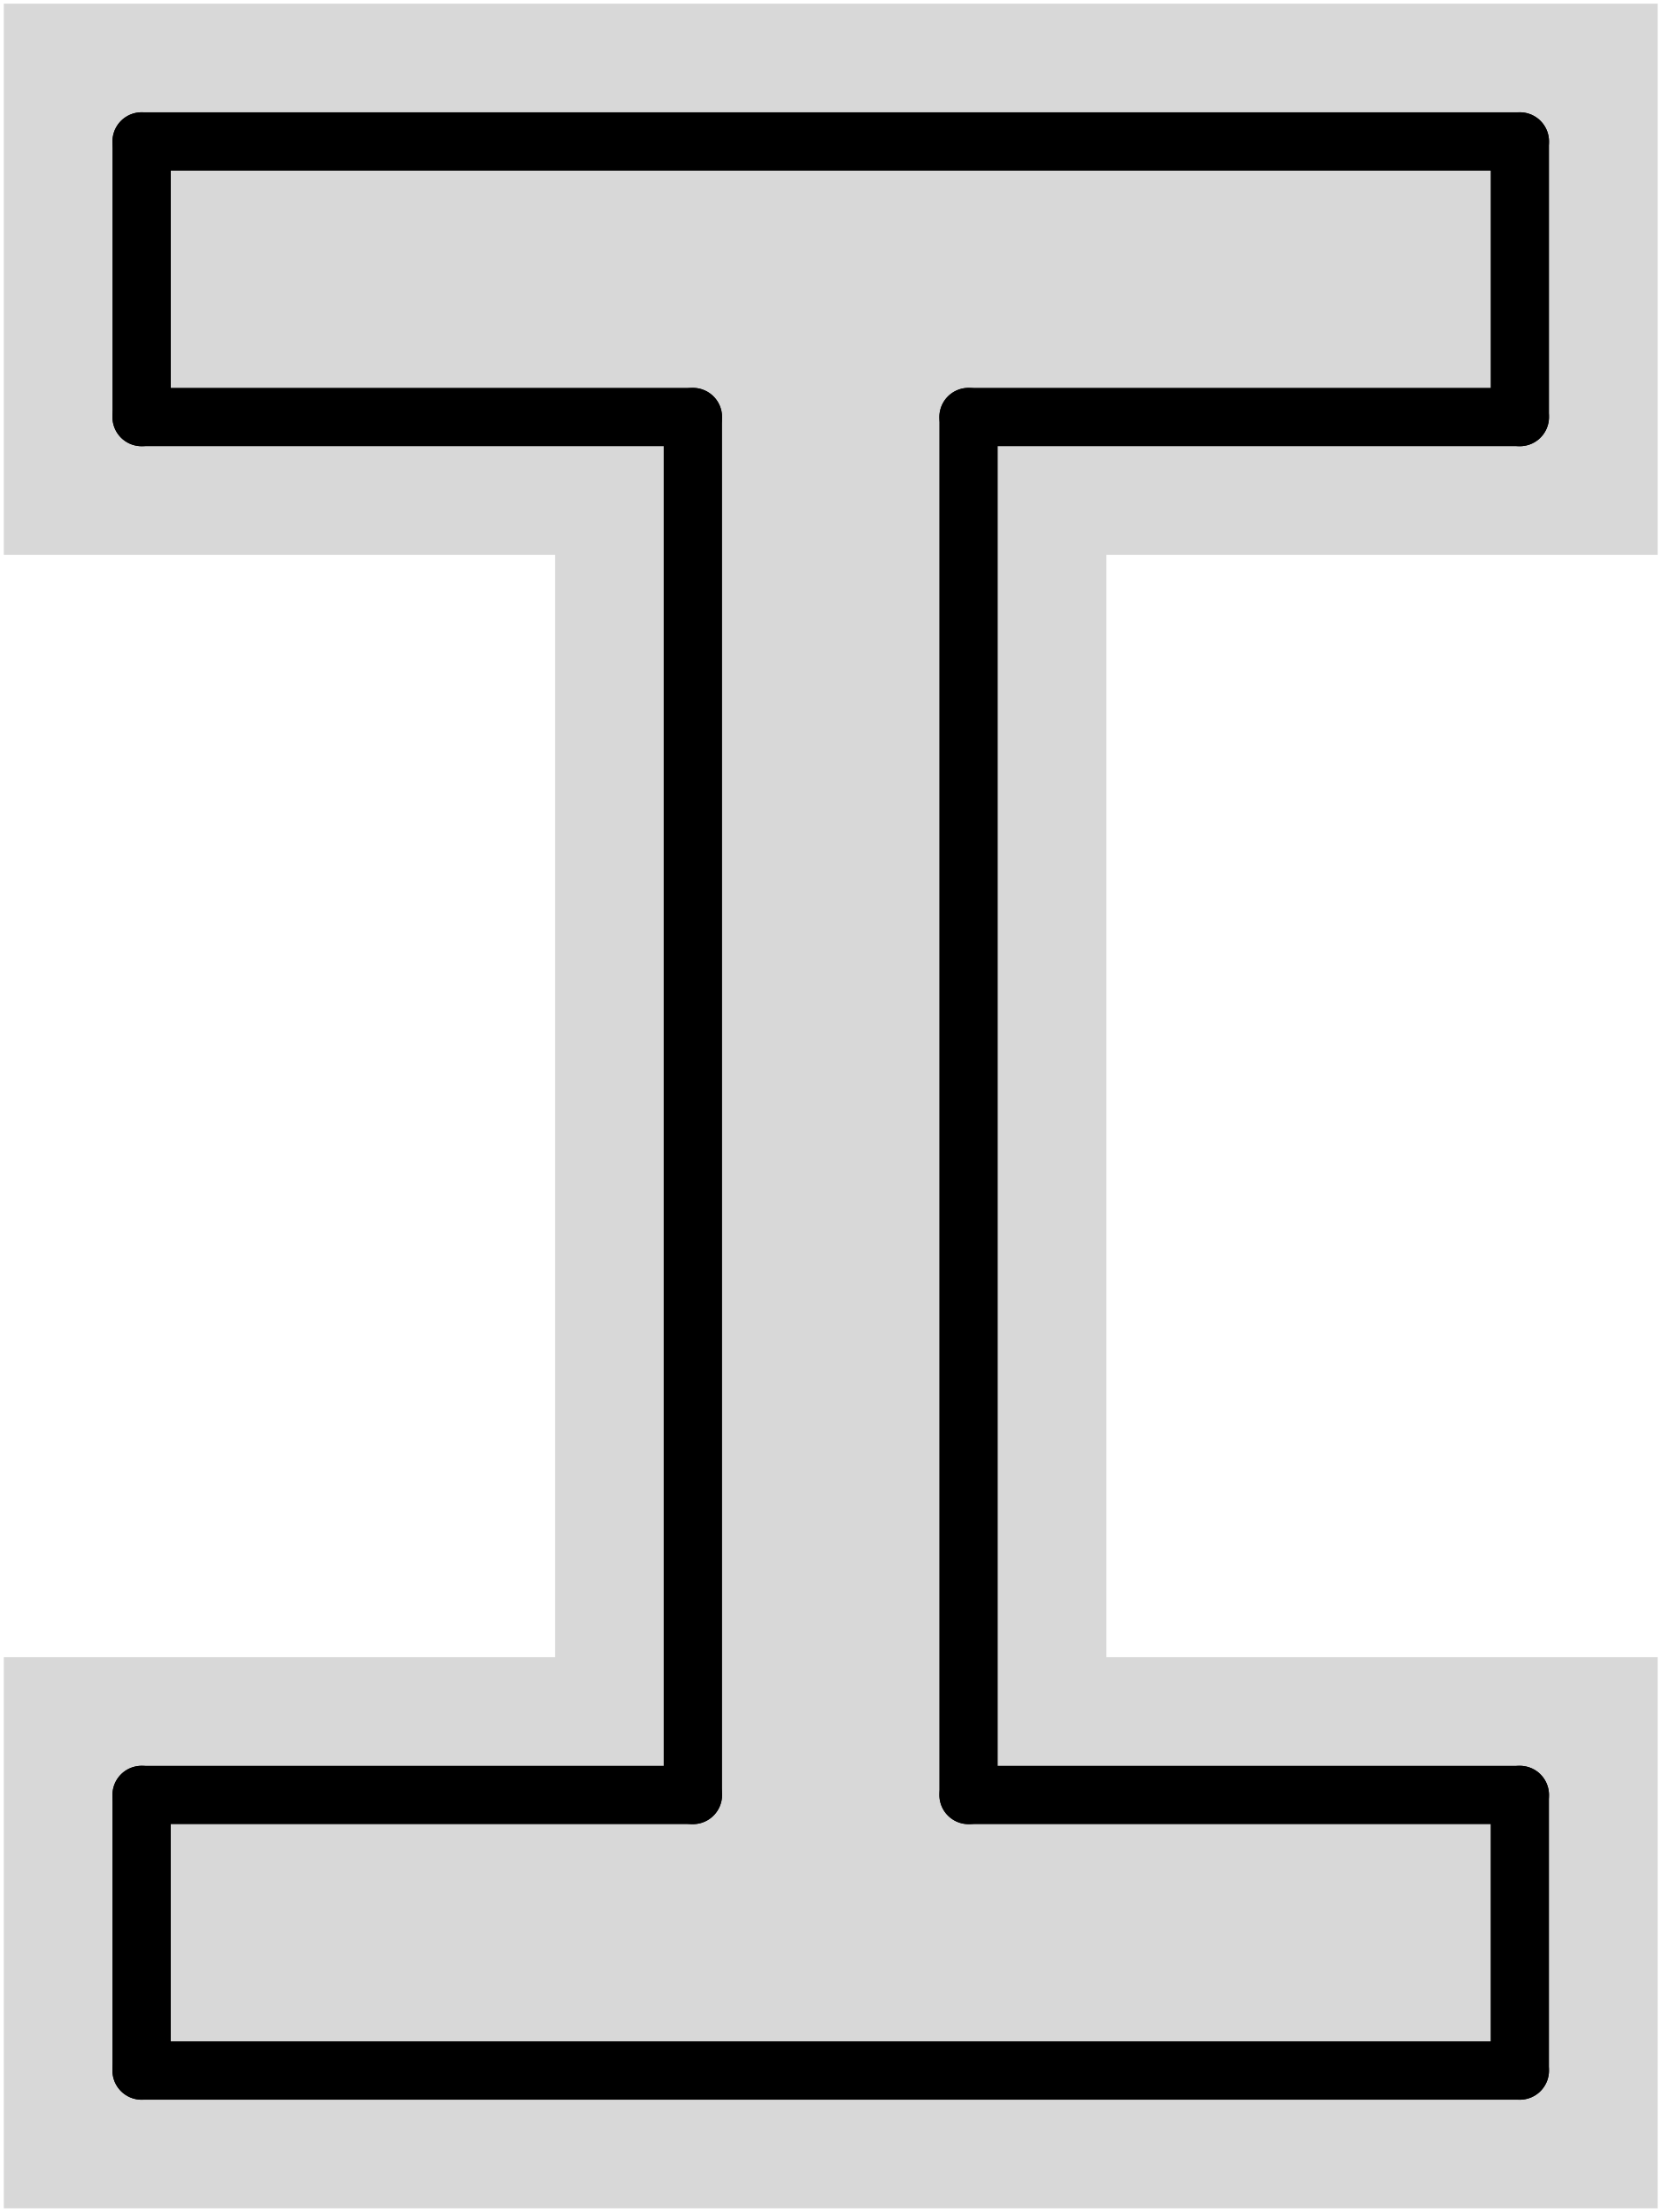
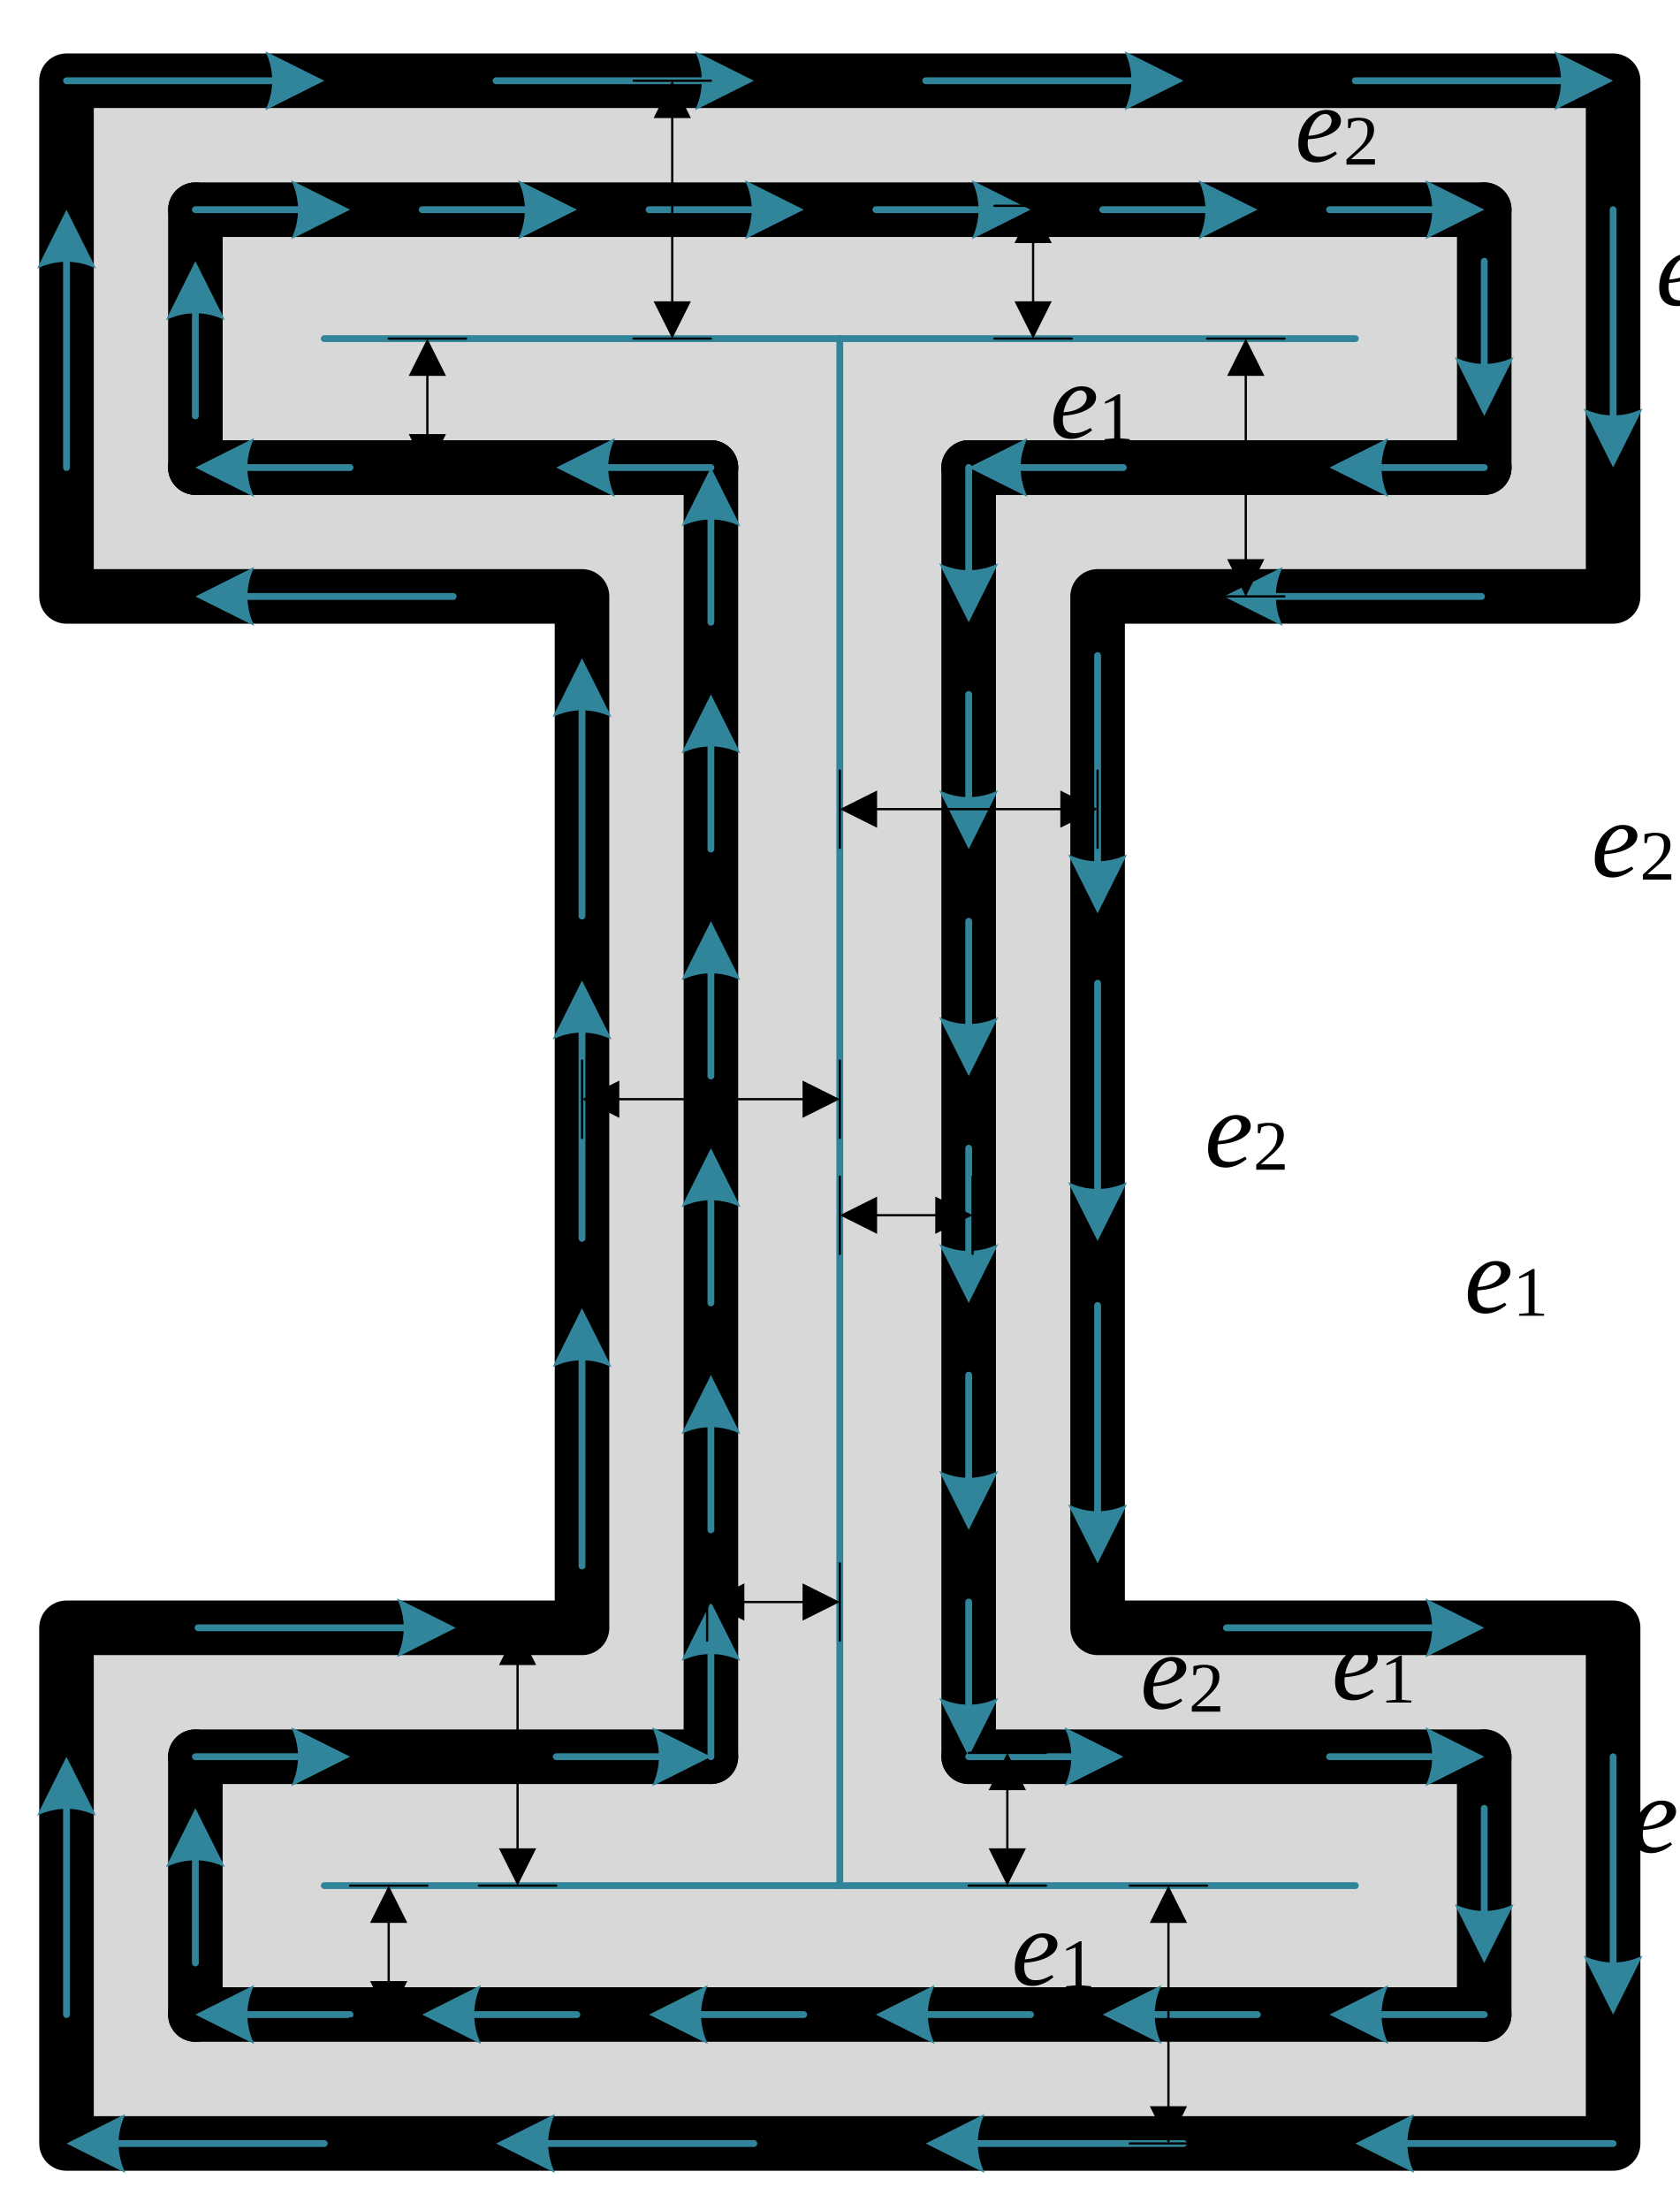
- <svg xmlns="http://www.w3.org/2000/svg" xmlns:ns1="http://schemas.microsoft.com/visio/2003/SVGExtensions/" width="2.373in" height="3.16in" viewBox="0 0 170.829 227.522" xml:space="preserve" color-interpolation-filters="sRGB" class="st3">
+ <svg xmlns="http://www.w3.org/2000/svg" xmlns:ns1="http://schemas.microsoft.com/visio/2003/SVGExtensions/" xmlns:xlink="http://www.w3.org/1999/xlink" width="2.565in" height="3.374in" viewBox="0 0 184.703 242.963" xml:space="preserve" color-interpolation-filters="sRGB" class="st12">
  <ns1:documentProperties ns1:langID="1043" ns1:metric="true" ns1:viewMarkup="false" />
  <style type="text/css">
	
- 		.st1 {fill:#d8d8d8;stroke:none;stroke-linecap:round;stroke-linejoin:round;stroke-width:0.75}
+ 		.st1 {fill:#d8d8d8;stroke:#000000;stroke-linecap:round;stroke-linejoin:round;stroke-width:6}
		.st2 {stroke:#000000;stroke-linecap:round;stroke-linejoin:round;stroke-width:6}
- 		.st3 {fill:none;fill-rule:evenodd;font-size:12px;overflow:visible;stroke-linecap:square;stroke-miterlimit:3}
+ 		.st3 {marker-end:url(#mrkr5-44);stroke:#31859b;stroke-linecap:round;stroke-linejoin:round;stroke-width:0.75}
+ 		.st4 {fill:#31859b;fill-opacity:1;stroke:#31859b;stroke-opacity:1;stroke-width:0.229}
+ 		.st5 {stroke:#31859b;stroke-linecap:round;stroke-linejoin:round;stroke-width:0.75}
+ 		.st6 {stroke:#000000;stroke-linecap:round;stroke-linejoin:round;stroke-width:0.25}
+ 		.st7 {marker-end:url(#mrkr4-361);marker-start:url(#mrkr4-359);stroke:#000000;stroke-linecap:round;stroke-linejoin:round;stroke-width:0.25}
+ 		.st8 {fill:#000000;fill-opacity:1;stroke:#000000;stroke-opacity:1;stroke-width:0.122}
+ 		.st9 {fill:none;stroke:none;stroke-linecap:round;stroke-linejoin:round;stroke-width:0.75}
+ 		.st10 {fill:#000000;font-family:Times New Roman;font-size:1em;font-style:italic}
+ 		.st11 {baseline-shift:-32.494%;font-size:0.65em;font-style:normal}
+ 		.st12 {fill:none;fill-rule:evenodd;font-size:12px;overflow:visible;stroke-linecap:square;stroke-miterlimit:3}
	
	</style>
+   <defs id="Markers">
+     <g id="lend5">
+       <path d="M 2 1 L 0 0 L 1.981 -0.993 C 1.672 -0.365 1.673 0.373 1.985 1 " style="stroke:none" />
+     </g>
+     <marker id="mrkr5-44" class="st4" ns1:arrowType="5" ns1:arrowSize="2" ns1:setback="7.63" refX="-7.63" orient="auto" markerUnits="strokeWidth" overflow="visible">
+       <use xlink:href="#lend5" transform="scale(-4.36,-4.36) " />
+     </marker>
+     <g id="lend4">
+       <path d="M 2 1 L 0 0 L 2 -1 L 2 1 " style="stroke:none" />
+     </g>
+     <marker id="mrkr4-359" class="st8" ns1:arrowType="4" ns1:arrowSize="1" ns1:setback="14.96" refX="14.96" orient="auto" markerUnits="strokeWidth" overflow="visible">
+       <use xlink:href="#lend4" transform="scale(8.2) " />
+     </marker>
+     <marker id="mrkr4-361" class="st8" ns1:arrowType="4" ns1:arrowSize="1" ns1:setback="16.4" refX="-16.4" orient="auto" markerUnits="strokeWidth" overflow="visible">
+       <use xlink:href="#lend4" transform="scale(-8.2,-8.2) " />
+     </marker>
+   </defs>
  <g ns1:mID="0" ns1:index="1" ns1:groupContext="foregroundPage">
    <ns1:pageProperties ns1:drawingScale="0.0393701" ns1:pageScale="0.0393701" ns1:drawingUnits="24" ns1:shadowOffsetX="8.50394" ns1:shadowOffsetY="-8.50394" />
-     <g id="shape615-1" ns1:mID="615" ns1:groupContext="shape" transform="translate(0.375,-0.375)">
-       <path d="M0 0.75 L0 57.44 L56.69 57.44 L56.69 170.83 L0 170.83 L0 227.52 L170.08 227.52 L170.08 170.83 L113.39 170.83        L113.39 57.44 L170.08 57.44 L170.08 0.75 L0 0.75 Z" class="st1" />
-     </g>
-     <g id="shape620-3" ns1:mID="620" ns1:groupContext="shape" transform="translate(156.281,242.07) rotate(180)">
-       <path d="M0 227.52 L141.73 227.52" class="st2" />
-     </g>
-     <g id="shape621-6" ns1:mID="621" ns1:groupContext="shape" transform="translate(383.802,14.5482) rotate(90)">
-       <path d="M0 227.52 L28.35 227.52" class="st2" />
-     </g>
-     <g id="shape622-9" ns1:mID="622" ns1:groupContext="shape" transform="translate(242.07,14.5482) rotate(90)">
-       <path d="M0 227.52 L28.35 227.52" class="st2" />
-     </g>
-     <g id="shape623-12" ns1:mID="623" ns1:groupContext="shape" transform="translate(14.5483,-184.627)">
-       <path d="M0 227.52 L56.69 227.52" class="st2" />
-     </g>
-     <g id="shape624-15" ns1:mID="624" ns1:groupContext="shape" transform="translate(99.5877,-184.627)">
-       <path d="M0 227.52 L56.69 227.52" class="st2" />
-     </g>
-     <g id="shape625-18" ns1:mID="625" ns1:groupContext="shape" transform="translate(14.5483,-14.5483)">
-       <path d="M0 227.52 L141.73 227.52" class="st2" />
-     </g>
-     <g id="shape626-21" ns1:mID="626" ns1:groupContext="shape" transform="translate(-212.973,212.973) rotate(-90)">
-       <path d="M0 227.52 L28.35 227.52" class="st2" />
-     </g>
-     <g id="shape627-24" ns1:mID="627" ns1:groupContext="shape" transform="translate(-71.2411,212.973) rotate(-90)">
-       <path d="M0 227.52 L28.35 227.52" class="st2" />
-     </g>
-     <g id="shape628-27" ns1:mID="628" ns1:groupContext="shape" transform="translate(156.281,412.149) rotate(180)">
-       <path d="M0 227.52 L56.69 227.52" class="st2" />
-     </g>
-     <g id="shape629-30" ns1:mID="629" ns1:groupContext="shape" transform="translate(71.2412,412.149) rotate(180)">
-       <path d="M0 227.52 L56.69 227.52" class="st2" />
-     </g>
-     <g id="shape630-33" ns1:mID="630" ns1:groupContext="shape" transform="translate(-156.28,184.627) rotate(-90)">
-       <path d="M0 227.52 L141.73 227.52" class="st2" />
-     </g>
-     <g id="shape631-36" ns1:mID="631" ns1:groupContext="shape" transform="translate(-127.934,184.627) rotate(-90)">
-       <path d="M0 227.52 L141.73 227.52" class="st2" />
+     <g id="shape615-1" ns1:mID="615" ns1:groupContext="shape" transform="translate(7.31196,-7.31194)">
+       <path d="M0 16.19 L0 72.88 L56.69 72.88 L56.69 186.27 L0 186.27 L0 242.96 L170.08 242.96 L170.08 186.27 L113.39 186.27        L113.39 72.88 L170.08 72.88 L170.08 16.19 L0 16.19 Z" class="st1" />
+     </g>
+     <g id="shape620-3" ns1:mID="620" ns1:groupContext="shape" transform="translate(163.218,266.015) rotate(180)">
+       <path d="M0 242.96 L141.73 242.96" class="st2" />
+     </g>
+     <g id="shape621-6" ns1:mID="621" ns1:groupContext="shape" transform="translate(406.18,23.0522) rotate(90)">
+       <path d="M0 242.96 L28.35 242.96" class="st2" />
+     </g>
+     <g id="shape622-9" ns1:mID="622" ns1:groupContext="shape" transform="translate(264.448,23.0522) rotate(90)">
+       <path d="M0 242.96 L28.35 242.96" class="st2" />
+     </g>
+     <g id="shape623-12" ns1:mID="623" ns1:groupContext="shape" transform="translate(21.4852,-191.564)">
+       <path d="M0 242.96 L56.69 242.96" class="st2" />
+     </g>
+     <g id="shape624-15" ns1:mID="624" ns1:groupContext="shape" transform="translate(106.525,-191.564)">
+       <path d="M0 242.96 L56.69 242.96" class="st2" />
+     </g>
+     <g id="shape625-18" ns1:mID="625" ns1:groupContext="shape" transform="translate(21.4852,-21.4852)">
+       <path d="M0 242.96 L141.73 242.96" class="st2" />
+     </g>
+     <g id="shape626-21" ns1:mID="626" ns1:groupContext="shape" transform="translate(-221.477,221.477) rotate(-90)">
+       <path d="M0 242.96 L28.35 242.96" class="st2" />
+     </g>
+     <g id="shape627-24" ns1:mID="627" ns1:groupContext="shape" transform="translate(-79.745,221.477) rotate(-90)">
+       <path d="M0 242.96 L28.35 242.96" class="st2" />
+     </g>
+     <g id="shape628-27" ns1:mID="628" ns1:groupContext="shape" transform="translate(163.218,436.093) rotate(180)">
+       <path d="M0 242.96 L56.69 242.96" class="st2" />
+     </g>
+     <g id="shape629-30" ns1:mID="629" ns1:groupContext="shape" transform="translate(78.1782,436.093) rotate(180)">
+       <path d="M0 242.96 L56.69 242.96" class="st2" />
+     </g>
+     <g id="shape630-33" ns1:mID="630" ns1:groupContext="shape" transform="translate(-164.784,193.131) rotate(-90)">
+       <path d="M0 242.96 L141.73 242.96" class="st2" />
+     </g>
+     <g id="shape631-36" ns1:mID="631" ns1:groupContext="shape" transform="translate(-136.438,193.131) rotate(-90)">
+       <path d="M0 242.96 L141.73 242.96" class="st2" />
+     </g>
+     <g id="shape632-39" ns1:mID="632" ns1:groupContext="shape" transform="translate(21.4852,-219.91)">
+       <path d="M0 242.96 L11.29 242.96" class="st3" />
+     </g>
+     <g id="shape633-45" ns1:mID="633" ns1:groupContext="shape" transform="translate(46.4301,-219.91)">
+       <path d="M0 242.96 L11.29 242.96" class="st3" />
+     </g>
+     <g id="shape634-50" ns1:mID="634" ns1:groupContext="shape" transform="translate(71.375,-219.91)">
+       <path d="M0 242.96 L11.29 242.96" class="st3" />
+     </g>
+     <g id="shape635-55" ns1:mID="635" ns1:groupContext="shape" transform="translate(96.3199,-219.91)">
+       <path d="M0 242.96 L11.29 242.96" class="st3" />
+     </g>
+     <g id="shape636-60" ns1:mID="636" ns1:groupContext="shape" transform="translate(121.265,-219.91)">
+       <path d="M0 242.96 L11.29 242.96" class="st3" />
+     </g>
+     <g id="shape637-65" ns1:mID="637" ns1:groupContext="shape" transform="translate(146.21,-219.91)">
+       <path d="M0 242.96 L11.29 242.96" class="st3" />
+     </g>
+     <g id="shape638-70" ns1:mID="638" ns1:groupContext="shape" transform="translate(163.218,464.44) rotate(180)">
+       <path d="M0 242.96 L11.29 242.96" class="st3" />
+     </g>
+     <g id="shape639-75" ns1:mID="639" ns1:groupContext="shape" transform="translate(138.273,464.44) rotate(180)">
+       <path d="M0 242.96 L11.29 242.96" class="st3" />
+     </g>
+     <g id="shape640-80" ns1:mID="640" ns1:groupContext="shape" transform="translate(113.328,464.44) rotate(180)">
+       <path d="M0 242.96 L11.29 242.96" class="st3" />
+     </g>
+     <g id="shape641-85" ns1:mID="641" ns1:groupContext="shape" transform="translate(88.3829,464.44) rotate(180)">
+       <path d="M0 242.96 L11.29 242.96" class="st3" />
+     </g>
+     <g id="shape642-90" ns1:mID="642" ns1:groupContext="shape" transform="translate(63.438,464.44) rotate(180)">
+       <path d="M0 242.96 L11.29 242.96" class="st3" />
+     </g>
+     <g id="shape643-95" ns1:mID="643" ns1:groupContext="shape" transform="translate(38.4931,464.44) rotate(180)">
+       <path d="M0 242.96 L11.29 242.96" class="st3" />
+     </g>
+     <g id="shape644-100" ns1:mID="644" ns1:groupContext="shape" transform="translate(21.4852,-49.8317)">
+       <path d="M0 242.96 L11.29 242.96" class="st3" />
+     </g>
+     <g id="shape645-105" ns1:mID="645" ns1:groupContext="shape" transform="translate(61.1703,-49.8317)">
+       <path d="M0 242.96 L11.29 242.96" class="st3" />
+     </g>
+     <g id="shape647-110" ns1:mID="647" ns1:groupContext="shape" transform="translate(106.525,-49.8317)">
+       <path d="M0 242.96 L11.29 242.96" class="st3" />
+     </g>
+     <g id="shape649-115" ns1:mID="649" ns1:groupContext="shape" transform="translate(146.21,-49.8317)">
+       <path d="M0 242.96 L11.29 242.96" class="st3" />
+     </g>
+     <g id="shape650-120" ns1:mID="650" ns1:groupContext="shape" transform="translate(21.4852,-191.564)">
+       <path d="M0 242.96 L56.69 242.96" class="st2" />
+     </g>
+     <g id="shape651-123" ns1:mID="651" ns1:groupContext="shape" transform="translate(106.525,-191.564)">
+       <path d="M0 242.96 L56.69 242.96" class="st2" />
+     </g>
+     <g id="shape652-126" ns1:mID="652" ns1:groupContext="shape" transform="translate(163.218,294.361) rotate(180)">
+       <path d="M0 242.96 L11.29 242.96" class="st3" />
+     </g>
+     <g id="shape653-131" ns1:mID="653" ns1:groupContext="shape" transform="translate(123.532,294.361) rotate(180)">
+       <path d="M0 242.96 L11.29 242.96" class="st3" />
+     </g>
+     <g id="shape654-136" ns1:mID="654" ns1:groupContext="shape" transform="translate(78.1782,294.361) rotate(180)">
+       <path d="M0 242.96 L11.29 242.96" class="st3" />
+     </g>
+     <g id="shape655-141" ns1:mID="655" ns1:groupContext="shape" transform="translate(38.4931,294.361) rotate(180)">
+       <path d="M0 242.96 L11.29 242.96" class="st3" />
+     </g>
+     <g id="shape656-146" ns1:mID="656" ns1:groupContext="shape" transform="translate(406.18,28.7215) rotate(90)">
+       <path d="M0 242.96 L11.29 242.96" class="st3" />
+     </g>
+     <g id="shape659-151" ns1:mID="659" ns1:groupContext="shape" transform="translate(406.18,198.8) rotate(90)">
+       <path d="M0 242.96 L11.29 242.96" class="st3" />
+     </g>
+     <g id="shape661-156" ns1:mID="661" ns1:groupContext="shape" transform="translate(-221.477,45.7293) rotate(-90)">
+       <path d="M0 242.96 L11.29 242.96" class="st3" />
+     </g>
+     <g id="shape663-161" ns1:mID="663" ns1:groupContext="shape" transform="translate(-221.477,215.808) rotate(-90)">
+       <path d="M0 242.96 L11.29 242.96" class="st3" />
+     </g>
+     <g id="shape665-166" ns1:mID="665" ns1:groupContext="shape" transform="translate(349.487,51.3986) rotate(90)">
+       <path d="M0 242.96 L11.29 242.96" class="st3" />
+     </g>
+     <g id="shape666-171" ns1:mID="666" ns1:groupContext="shape" transform="translate(349.487,76.3435) rotate(90)">
+       <path d="M0 242.96 L11.29 242.96" class="st3" />
+     </g>
+     <g id="shape667-176" ns1:mID="667" ns1:groupContext="shape" transform="translate(349.487,101.288) rotate(90)">
+       <path d="M0 242.96 L11.29 242.96" class="st3" />
+     </g>
+     <g id="shape668-181" ns1:mID="668" ns1:groupContext="shape" transform="translate(349.487,126.233) rotate(90)">
+       <path d="M0 242.96 L11.29 242.96" class="st3" />
+     </g>
+     <g id="shape669-186" ns1:mID="669" ns1:groupContext="shape" transform="translate(349.487,151.178) rotate(90)">
+       <path d="M0 242.96 L11.29 242.96" class="st3" />
+     </g>
+     <g id="shape670-191" ns1:mID="670" ns1:groupContext="shape" transform="translate(349.487,176.123) rotate(90)">
+       <path d="M0 242.96 L11.29 242.96" class="st3" />
+     </g>
+     <g id="shape671-196" ns1:mID="671" ns1:groupContext="shape" transform="translate(-164.784,193.131) rotate(-90)">
+       <path d="M0 242.96 L11.29 242.96" class="st3" />
+     </g>
+     <g id="shape672-201" ns1:mID="672" ns1:groupContext="shape" transform="translate(-164.784,168.186) rotate(-90)">
+       <path d="M0 242.96 L11.29 242.96" class="st3" />
+     </g>
+     <g id="shape673-206" ns1:mID="673" ns1:groupContext="shape" transform="translate(-164.784,143.241) rotate(-90)">
+       <path d="M0 242.96 L11.29 242.96" class="st3" />
+     </g>
+     <g id="shape674-211" ns1:mID="674" ns1:groupContext="shape" transform="translate(-164.784,118.296) rotate(-90)">
+       <path d="M0 242.96 L11.29 242.96" class="st3" />
+     </g>
+     <g id="shape675-216" ns1:mID="675" ns1:groupContext="shape" transform="translate(-164.784,93.3514) rotate(-90)">
+       <path d="M0 242.96 L11.29 242.96" class="st3" />
+     </g>
+     <g id="shape676-221" ns1:mID="676" ns1:groupContext="shape" transform="translate(-164.784,68.4065) rotate(-90)">
+       <path d="M0 242.96 L11.29 242.96" class="st3" />
+     </g>
+     <g id="shape1347-226" ns1:mID="1347" ns1:groupContext="shape" transform="translate(7.31197,-234.084)">
+       <path d="M0 242.96 L22.62 242.96" class="st3" />
+     </g>
+     <g id="shape1348-231" ns1:mID="1348" ns1:groupContext="shape" transform="translate(54.5561,-234.084)">
+       <path d="M0 242.96 L22.62 242.96" class="st3" />
+     </g>
+     <g id="shape1349-236" ns1:mID="1349" ns1:groupContext="shape" transform="translate(149.044,-234.084)">
+       <path d="M0 242.96 L22.62 242.96" class="st3" />
+     </g>
+     <g id="shape1396-241" ns1:mID="1396" ns1:groupContext="shape" transform="translate(101.8,-234.084)">
+       <path d="M0 242.96 L22.62 242.96" class="st3" />
+     </g>
+     <g id="shape1397-246" ns1:mID="1397" ns1:groupContext="shape" transform="translate(420.353,23.0522) rotate(90)">
+       <path d="M0 242.96 L22.62 242.96" class="st3" />
+     </g>
+     <g id="shape1398-251" ns1:mID="1398" ns1:groupContext="shape" transform="translate(-235.651,51.3987) rotate(-90)">
+       <path d="M0 242.96 L22.62 242.96" class="st3" />
+     </g>
+     <g id="shape1399-256" ns1:mID="1399" ns1:groupContext="shape" transform="translate(162.922,308.534) rotate(180)">
+       <path d="M0 242.96 L22.62 242.96" class="st3" />
+     </g>
+     <g id="shape1400-261" ns1:mID="1400" ns1:groupContext="shape" transform="translate(49.8316,308.534) rotate(180)">
+       <path d="M0 242.96 L22.62 242.96" class="st3" />
+     </g>
+     <g id="shape1401-266" ns1:mID="1401" ns1:groupContext="shape" transform="translate(363.66,72.0679) rotate(90)">
+       <path d="M0 242.96 L22.62 242.96" class="st3" />
+     </g>
+     <g id="shape1402-271" ns1:mID="1402" ns1:groupContext="shape" transform="translate(363.66,143.525) rotate(90)">
+       <path d="M0 242.96 L22.62 242.96" class="st3" />
+     </g>
+     <g id="shape1403-276" ns1:mID="1403" ns1:groupContext="shape" transform="translate(363.66,108.092) rotate(90)">
+       <path d="M0 242.96 L22.62 242.96" class="st3" />
+     </g>
+     <g id="shape1404-281" ns1:mID="1404" ns1:groupContext="shape" transform="translate(-178.958,172.166) rotate(-90)">
+       <path d="M0 242.96 L22.62 242.96" class="st3" />
+     </g>
+     <g id="shape1405-286" ns1:mID="1405" ns1:groupContext="shape" transform="translate(-178.958,100.71) rotate(-90)">
+       <path d="M0 242.96 L22.62 242.96" class="st3" />
+     </g>
+     <g id="shape1406-291" ns1:mID="1406" ns1:groupContext="shape" transform="translate(-178.958,136.143) rotate(-90)">
+       <path d="M0 242.96 L22.62 242.96" class="st3" />
+     </g>
+     <g id="shape1428-296" ns1:mID="1428" ns1:groupContext="shape" transform="translate(177.391,478.613) rotate(180)">
+       <path d="M0 242.96 L22.62 242.96" class="st3" />
+     </g>
+     <g id="shape1429-301" ns1:mID="1429" ns1:groupContext="shape" transform="translate(130.147,478.613) rotate(180)">
+       <path d="M0 242.96 L22.62 242.96" class="st3" />
+     </g>
+     <g id="shape1430-306" ns1:mID="1430" ns1:groupContext="shape" transform="translate(35.6584,478.613) rotate(180)">
+       <path d="M0 242.96 L22.62 242.96" class="st3" />
+     </g>
+     <g id="shape1431-311" ns1:mID="1431" ns1:groupContext="shape" transform="translate(82.9025,478.613) rotate(180)">
+       <path d="M0 242.96 L22.62 242.96" class="st3" />
+     </g>
+     <g id="shape1432-316" ns1:mID="1432" ns1:groupContext="shape" transform="translate(-235.651,221.477) rotate(-90)">
+       <path d="M0 242.96 L22.62 242.96" class="st3" />
+     </g>
+     <g id="shape1433-321" ns1:mID="1433" ns1:groupContext="shape" transform="translate(420.353,193.131) rotate(90)">
+       <path d="M0 242.96 L22.62 242.96" class="st3" />
+     </g>
+     <g id="shape1434-326" ns1:mID="1434" ns1:groupContext="shape" transform="translate(21.7805,-64.0049)">
+       <path d="M0 242.96 L22.62 242.96" class="st3" />
+     </g>
+     <g id="shape1435-331" ns1:mID="1435" ns1:groupContext="shape" transform="translate(134.871,-64.0049)">
+       <path d="M0 242.96 L22.62 242.96" class="st3" />
+     </g>
+     <g id="shape1436-336" ns1:mID="1436" ns1:groupContext="shape" transform="translate(-150.611,207.304) rotate(-90)">
+       <path d="M0 242.96 L170.08 242.96" class="st5" />
+     </g>
+     <g id="shape1437-339" ns1:mID="1437" ns1:groupContext="shape" transform="translate(149.044,280.188) rotate(180)">
+       <path d="M0 242.96 L113.39 242.96" class="st5" />
+     </g>
+     <g id="shape1438-342" ns1:mID="1438" ns1:groupContext="shape" transform="translate(35.6584,-35.6584)">
+       <path d="M0 242.96 L113.39 242.96" class="st5" />
+     </g>
+     <g id="group1439-345" transform="translate(92.3513,-95.186)" ns1:mID="1439" ns1:groupContext="group">
+       <g id="group1440-346" transform="translate(0,-9.92126)" ns1:mID="1440" ns1:groupContext="group">
+         <g id="shape1441-347" ns1:mID="1441" ns1:groupContext="shape" transform="translate(242.963,234.459) rotate(90)">
+           <path d="M0 242.96 L8.5 242.96" class="st6" />
+         </g>
+         <g id="shape1442-350" ns1:mID="1442" ns1:groupContext="shape" transform="translate(257.558,234.459) rotate(90)">
+           <path d="M0 242.96 L8.5 242.96" class="st6" />
+         </g>
+         <g id="shape1443-353" ns1:mID="1443" ns1:groupContext="shape" transform="translate(0,-4.25197)">
+           <path d="M3.74 242.96 L4.1 242.96 L10.5 242.96" class="st7" />
+         </g>
+       </g>
+       <g id="shape1444-362" ns1:mID="1444" ns1:groupContext="shape" transform="translate(-6.87531,5.68434E-14)">
+         <ns1:textBlock ns1:margins="rect(4,4,4,4)" ns1:tabSpace="42.5197" />
+         <ns1:textRect cx="14.173" cy="235.876" width="28.35" height="14.173" />
+         <rect x="0" y="228.789" width="28.346" height="14.173" class="st9" />
+         <text x="9.56" y="239.48" class="st10" ns1:langID="1043">
+           <ns1:paragraph ns1:horizAlign="1" />
+           <ns1:tabList />e<tspan dy="-0.279em" class="st11" ns1:baseFontSize="12">1</tspan>
+         </text>
+       </g>
+     </g>
+     <g id="group1445-366" transform="translate(77.7555,-52.6663)" ns1:mID="1445" ns1:groupContext="group">
+       <g id="group1446-367" transform="translate(0,-9.92126)" ns1:mID="1446" ns1:groupContext="group">
+         <g id="shape1447-368" ns1:mID="1447" ns1:groupContext="shape" transform="translate(242.963,234.459) rotate(90)">
+           <path d="M0 242.96 L8.5 242.96" class="st6" />
+         </g>
+         <g id="shape1448-371" ns1:mID="1448" ns1:groupContext="shape" transform="translate(257.558,234.459) rotate(90)">
+           <path d="M0 242.96 L8.5 242.96" class="st6" />
+         </g>
+         <g id="shape1449-374" ns1:mID="1449" ns1:groupContext="shape" transform="translate(0,-4.25197)">
+           <path d="M3.74 242.96 L4.1 242.96 L10.5 242.96" class="st7" />
+         </g>
+       </g>
+       <g id="shape1450-381" ns1:mID="1450" ns1:groupContext="shape" transform="translate(-6.87531,5.68434E-14)">
+         <ns1:textBlock ns1:margins="rect(4,4,4,4)" ns1:tabSpace="42.5197" />
+         <ns1:textRect cx="14.173" cy="235.876" width="28.35" height="14.173" />
+         <rect x="0" y="228.789" width="28.346" height="14.173" class="st9" />
+         <text x="9.56" y="239.48" class="st10" ns1:langID="1043">
+           <ns1:paragraph ns1:horizAlign="1" />
+           <ns1:tabList />e<tspan dy="-0.279em" class="st11" ns1:baseFontSize="12">1</tspan>
+         </text>
+       </g>
+     </g>
+     <g id="group1451-385" transform="translate(-118.013,207.304) rotate(-90)" ns1:mID="1451" ns1:groupContext="group">
+       <g id="group1452-386" transform="translate(0,-9.92126)" ns1:mID="1452" ns1:groupContext="group">
+         <g id="shape1453-387" ns1:mID="1453" ns1:groupContext="shape" transform="translate(242.963,234.459) rotate(90)">
+           <path d="M0 242.96 L8.5 242.96" class="st6" />
+         </g>
+         <g id="shape1454-390" ns1:mID="1454" ns1:groupContext="shape" transform="translate(257.558,234.459) rotate(90)">
+           <path d="M0 242.96 L8.5 242.96" class="st6" />
+         </g>
+         <g id="shape1455-393" ns1:mID="1455" ns1:groupContext="shape" transform="translate(0,-4.25197)">
+           <path d="M3.74 242.96 L4.1 242.96 L10.5 242.96" class="st7" />
+         </g>
+       </g>
+       <g id="shape1456-400" ns1:mID="1456" ns1:groupContext="shape" transform="translate(243.174,221.703) rotate(90)">
+         <ns1:textBlock ns1:margins="rect(4,4,4,4)" ns1:tabSpace="42.5197" />
+         <ns1:textRect cx="14.173" cy="235.876" width="28.35" height="14.173" />
+         <rect x="0" y="228.789" width="28.346" height="14.173" class="st9" />
+         <text x="9.56" y="239.48" class="st10" ns1:langID="1043">
+           <ns1:paragraph ns1:horizAlign="1" />
+           <ns1:tabList />e<tspan dy="-0.279em" class="st11" ns1:baseFontSize="12">1</tspan>
+         </text>
+       </g>
+     </g>
+     <g id="group1457-404" transform="translate(-186.044,221.9) rotate(-90)" ns1:mID="1457" ns1:groupContext="group">
+       <g id="group1458-405" transform="translate(0,-9.92126)" ns1:mID="1458" ns1:groupContext="group">
+         <g id="shape1459-406" ns1:mID="1459" ns1:groupContext="shape" transform="translate(242.963,234.459) rotate(90)">
+           <path d="M0 242.96 L8.5 242.96" class="st6" />
+         </g>
+         <g id="shape1460-409" ns1:mID="1460" ns1:groupContext="shape" transform="translate(257.558,234.459) rotate(90)">
+           <path d="M0 242.96 L8.5 242.96" class="st6" />
+         </g>
+         <g id="shape1461-412" ns1:mID="1461" ns1:groupContext="shape" transform="translate(0,-4.25197)">
+           <path d="M3.74 242.96 L4.1 242.96 L10.5 242.96" class="st7" />
+         </g>
+       </g>
+       <g id="shape1462-419" ns1:mID="1462" ns1:groupContext="shape" transform="translate(243.174,221.703) rotate(90)">
+         <ns1:textBlock ns1:margins="rect(4,4,4,4)" ns1:tabSpace="42.5197" />
+         <ns1:textRect cx="14.173" cy="235.876" width="28.35" height="14.173" />
+         <rect x="0" y="228.789" width="28.346" height="14.173" class="st9" />
+         <text x="9.56" y="239.48" class="st10" ns1:langID="1043">
+           <ns1:paragraph ns1:horizAlign="1" />
+           <ns1:tabList />e<tspan dy="-0.279em" class="st11" ns1:baseFontSize="12">1</tspan>
+         </text>
+       </g>
+     </g>
+     <g id="group1470-423" transform="translate(-115.178,37.2254) rotate(-90)" ns1:mID="1470" ns1:groupContext="group">
+       <g id="group1471-424" transform="translate(0,-9.92126)" ns1:mID="1471" ns1:groupContext="group">
+         <g id="shape1472-425" ns1:mID="1472" ns1:groupContext="shape" transform="translate(242.963,234.459) rotate(90)">
+           <path d="M0 242.96 L8.5 242.96" class="st6" />
+         </g>
+         <g id="shape1473-428" ns1:mID="1473" ns1:groupContext="shape" transform="translate(257.558,234.459) rotate(90)">
+           <path d="M0 242.96 L8.5 242.96" class="st6" />
+         </g>
+         <g id="shape1474-431" ns1:mID="1474" ns1:groupContext="shape" transform="translate(0,-4.25197)">
+           <path d="M3.74 242.96 L4.1 242.96 L10.5 242.96" class="st7" />
+         </g>
+       </g>
+       <g id="shape1475-438" ns1:mID="1475" ns1:groupContext="shape" transform="translate(243.174,221.703) rotate(90)">
+         <ns1:textBlock ns1:margins="rect(4,4,4,4)" ns1:tabSpace="42.5197" />
+         <ns1:textRect cx="14.173" cy="235.876" width="28.35" height="14.173" />
+         <rect x="0" y="228.789" width="28.346" height="14.173" class="st9" />
+         <text x="9.56" y="239.48" class="st10" ns1:langID="1043">
+           <ns1:paragraph ns1:horizAlign="1" />
+           <ns1:tabList />e<tspan dy="-0.279em" class="st11" ns1:baseFontSize="12">1</tspan>
+         </text>
+       </g>
+     </g>
+     <g id="group1476-442" transform="translate(-181.792,51.8213) rotate(-90)" ns1:mID="1476" ns1:groupContext="group">
+       <g id="group1477-443" transform="translate(0,-9.92126)" ns1:mID="1477" ns1:groupContext="group">
+         <g id="shape1478-444" ns1:mID="1478" ns1:groupContext="shape" transform="translate(242.963,234.459) rotate(90)">
+           <path d="M0 242.96 L8.5 242.96" class="st6" />
+         </g>
+         <g id="shape1479-447" ns1:mID="1479" ns1:groupContext="shape" transform="translate(257.558,234.459) rotate(90)">
+           <path d="M0 242.96 L8.5 242.96" class="st6" />
+         </g>
+         <g id="shape1480-450" ns1:mID="1480" ns1:groupContext="shape" transform="translate(0,-4.25197)">
+           <path d="M3.74 242.96 L4.1 242.96 L10.5 242.96" class="st7" />
+         </g>
+       </g>
+       <g id="shape1481-457" ns1:mID="1481" ns1:groupContext="shape" transform="translate(243.174,221.703) rotate(90)">
+         <ns1:textBlock ns1:margins="rect(4,4,4,4)" ns1:tabSpace="42.5197" />
+         <ns1:textRect cx="14.173" cy="235.876" width="28.35" height="14.173" />
+         <rect x="0" y="228.789" width="28.346" height="14.173" class="st9" />
+         <text x="9.56" y="239.48" class="st10" ns1:langID="1043">
+           <ns1:paragraph ns1:horizAlign="1" />
+           <ns1:tabList />e<tspan dy="-0.279em" class="st11" ns1:baseFontSize="12">1</tspan>
+         </text>
+       </g>
+     </g>
+     <g id="group1482-461" transform="translate(-154.863,37.2254) rotate(-90)" ns1:mID="1482" ns1:groupContext="group">
+       <g id="group1483-462" transform="translate(0,-9.92126)" ns1:mID="1483" ns1:groupContext="group">
+         <g id="shape1484-463" ns1:mID="1484" ns1:groupContext="shape" transform="translate(242.963,234.459) rotate(90)">
+           <path d="M0 242.96 L8.5 242.96" class="st6" />
+         </g>
+         <g id="shape1485-466" ns1:mID="1485" ns1:groupContext="shape" transform="translate(271.309,234.459) rotate(90)">
+           <path d="M0 242.96 L8.5 242.96" class="st6" />
+         </g>
+         <g id="shape1486-469" ns1:mID="1486" ns1:groupContext="shape" transform="translate(0,-4.25197)">
+           <path d="M3.74 242.96 L4.1 242.96 L24.25 242.96" class="st7" />
+         </g>
+       </g>
+       <g id="shape1487-476" ns1:mID="1487" ns1:groupContext="shape" transform="translate(252.287,221.703) rotate(90)">
+         <ns1:textBlock ns1:margins="rect(4,4,4,4)" ns1:tabSpace="42.5197" />
+         <ns1:textRect cx="14.173" cy="229.2" width="28.35" height="27.526" />
+         <rect x="0" y="215.437" width="28.346" height="27.526" class="st9" />
+         <text x="9.56" y="232.8" class="st10" ns1:langID="1043">
+           <ns1:paragraph ns1:horizAlign="1" />
+           <ns1:tabList />e<tspan dy="-0.279em" class="st11" ns1:baseFontSize="12">2</tspan>
+         </text>
+       </g>
+     </g>
+     <g id="group1488-480" transform="translate(-171.871,207.304) rotate(-90)" ns1:mID="1488" ns1:groupContext="group">
+       <g id="group1489-481" transform="translate(0,-9.92126)" ns1:mID="1489" ns1:groupContext="group">
+         <g id="shape1490-482" ns1:mID="1490" ns1:groupContext="shape" transform="translate(242.963,234.459) rotate(90)">
+           <path d="M0 242.96 L8.5 242.96" class="st6" />
+         </g>
+         <g id="shape1491-485" ns1:mID="1491" ns1:groupContext="shape" transform="translate(271.309,234.459) rotate(90)">
+           <path d="M0 242.96 L8.5 242.96" class="st6" />
+         </g>
+         <g id="shape1492-488" ns1:mID="1492" ns1:groupContext="shape" transform="translate(0,-4.25197)">
+           <path d="M3.74 242.96 L4.1 242.96 L24.25 242.96" class="st7" />
+         </g>
+       </g>
+       <g id="shape1493-495" ns1:mID="1493" ns1:groupContext="shape" transform="translate(252.287,221.703) rotate(90)">
+         <ns1:textBlock ns1:margins="rect(4,4,4,4)" ns1:tabSpace="42.5197" />
+         <ns1:textRect cx="14.173" cy="229.2" width="28.35" height="27.526" />
+         <rect x="0" y="215.437" width="28.346" height="27.526" class="st9" />
+         <text x="9.56" y="232.8" class="st10" ns1:langID="1043">
+           <ns1:paragraph ns1:horizAlign="1" />
+           <ns1:tabList />e<tspan dy="-0.279em" class="st11" ns1:baseFontSize="12">2</tspan>
+         </text>
+       </g>
+     </g>
+     <g id="group1494-499" transform="translate(-91.7924,65.5719) rotate(-90)" ns1:mID="1494" ns1:groupContext="group">
+       <g id="group1495-500" transform="translate(0,-9.92126)" ns1:mID="1495" ns1:groupContext="group">
+         <g id="shape1496-501" ns1:mID="1496" ns1:groupContext="shape" transform="translate(242.963,234.459) rotate(90)">
+           <path d="M0 242.96 L8.5 242.96" class="st6" />
+         </g>
+         <g id="shape1497-504" ns1:mID="1497" ns1:groupContext="shape" transform="translate(271.309,234.459) rotate(90)">
+           <path d="M0 242.96 L8.5 242.96" class="st6" />
+         </g>
+         <g id="shape1498-507" ns1:mID="1498" ns1:groupContext="shape" transform="translate(0,-4.25197)">
+           <path d="M3.74 242.96 L4.1 242.96 L24.25 242.96" class="st7" />
+         </g>
+       </g>
+       <g id="shape1499-514" ns1:mID="1499" ns1:groupContext="shape" transform="translate(238.114,221.778) rotate(90)">
+         <ns1:textBlock ns1:margins="rect(4,4,4,4)" ns1:tabSpace="42.5197" />
+         <ns1:textRect cx="14.173" cy="229.2" width="28.35" height="27.526" />
+         <rect x="0" y="215.437" width="28.346" height="27.526" class="st9" />
+         <text x="9.56" y="232.8" class="st10" ns1:langID="1043">
+           <ns1:paragraph ns1:horizAlign="1" />
+           <ns1:tabList />e<tspan dy="-0.279em" class="st11" ns1:baseFontSize="12">2</tspan>
+         </text>
+       </g>
+     </g>
+     <g id="group1500-518" transform="translate(-100.296,235.651) rotate(-90)" ns1:mID="1500" ns1:groupContext="group">
+       <g id="group1501-519" transform="translate(0,-9.92126)" ns1:mID="1501" ns1:groupContext="group">
+         <g id="shape1502-520" ns1:mID="1502" ns1:groupContext="shape" transform="translate(242.963,234.459) rotate(90)">
+           <path d="M0 242.96 L8.5 242.96" class="st6" />
+         </g>
+         <g id="shape1503-523" ns1:mID="1503" ns1:groupContext="shape" transform="translate(271.309,234.459) rotate(90)">
+           <path d="M0 242.96 L8.5 242.96" class="st6" />
+         </g>
+         <g id="shape1504-526" ns1:mID="1504" ns1:groupContext="shape" transform="translate(0,-4.25197)">
+           <path d="M3.74 242.96 L4.1 242.96 L24.25 242.96" class="st7" />
+         </g>
+       </g>
+       <g id="shape1505-533" ns1:mID="1505" ns1:groupContext="shape" transform="translate(238.114,221.778) rotate(90)">
+         <ns1:textBlock ns1:margins="rect(4,4,4,4)" ns1:tabSpace="42.5197" />
+         <ns1:textRect cx="14.173" cy="229.2" width="28.35" height="27.526" />
+         <rect x="0" y="215.437" width="28.346" height="27.526" class="st9" />
+         <text x="9.56" y="232.8" class="st10" ns1:langID="1043">
+           <ns1:paragraph ns1:horizAlign="1" />
+           <ns1:tabList />e<tspan dy="-0.279em" class="st11" ns1:baseFontSize="12">2</tspan>
+         </text>
+       </g>
+     </g>
+     <g id="group1506-537" transform="translate(92.3513,-139.832)" ns1:mID="1506" ns1:groupContext="group">
+       <g id="group1507-538" transform="translate(0,-9.92126)" ns1:mID="1507" ns1:groupContext="group">
+         <g id="shape1508-539" ns1:mID="1508" ns1:groupContext="shape" transform="translate(242.963,234.459) rotate(90)">
+           <path d="M0 242.96 L8.5 242.96" class="st6" />
+         </g>
+         <g id="shape1509-542" ns1:mID="1509" ns1:groupContext="shape" transform="translate(271.309,234.459) rotate(90)">
+           <path d="M0 242.96 L8.5 242.96" class="st6" />
+         </g>
+         <g id="shape1510-545" ns1:mID="1510" ns1:groupContext="shape" transform="translate(0,-4.25197)">
+           <path d="M3.74 242.96 L4.1 242.96 L24.25 242.96" class="st7" />
+         </g>
+       </g>
+       <g id="shape1511-552" ns1:mID="1511" ns1:groupContext="shape" transform="translate(7.0866,3.38173)">
+         <ns1:textBlock ns1:margins="rect(4,4,4,4)" ns1:tabSpace="42.5197" />
+         <ns1:textRect cx="14.173" cy="229.2" width="28.35" height="27.526" />
+         <rect x="0" y="215.437" width="28.346" height="27.526" class="st9" />
+         <text x="9.56" y="232.8" class="st10" ns1:langID="1043">
+           <ns1:paragraph ns1:horizAlign="1" />
+           <ns1:tabList />e<tspan dy="-0.279em" class="st11" ns1:baseFontSize="12">2</tspan>
+         </text>
+       </g>
+     </g>
+     <g id="group1512-556" transform="translate(64.0049,-107.942)" ns1:mID="1512" ns1:groupContext="group">
+       <g id="group1513-557" transform="translate(0,-9.92126)" ns1:mID="1513" ns1:groupContext="group">
+         <g id="shape1514-558" ns1:mID="1514" ns1:groupContext="shape" transform="translate(242.963,234.459) rotate(90)">
+           <path d="M0 242.96 L8.5 242.96" class="st6" />
+         </g>
+         <g id="shape1515-561" ns1:mID="1515" ns1:groupContext="shape" transform="translate(271.309,234.459) rotate(90)">
+           <path d="M0 242.96 L8.5 242.96" class="st6" />
+         </g>
+         <g id="shape1516-564" ns1:mID="1516" ns1:groupContext="shape" transform="translate(0,-4.25197)">
+           <path d="M3.74 242.96 L4.1 242.96 L24.25 242.96" class="st7" />
+         </g>
+       </g>
+       <g id="shape1517-571" ns1:mID="1517" ns1:groupContext="shape" transform="translate(-7.08661,3.38173)">
+         <ns1:textBlock ns1:margins="rect(4,4,4,4)" ns1:tabSpace="42.5197" />
+         <ns1:textRect cx="14.173" cy="229.2" width="28.35" height="27.526" />
+         <rect x="0" y="215.437" width="28.346" height="27.526" class="st9" />
+         <text x="9.56" y="232.8" class="st10" ns1:langID="1043">
+           <ns1:paragraph ns1:horizAlign="1" />
+           <ns1:tabList />e<tspan dy="-0.279em" class="st11" ns1:baseFontSize="12">2</tspan>
+         </text>
+       </g>
    </g>
  </g>
</svg>
